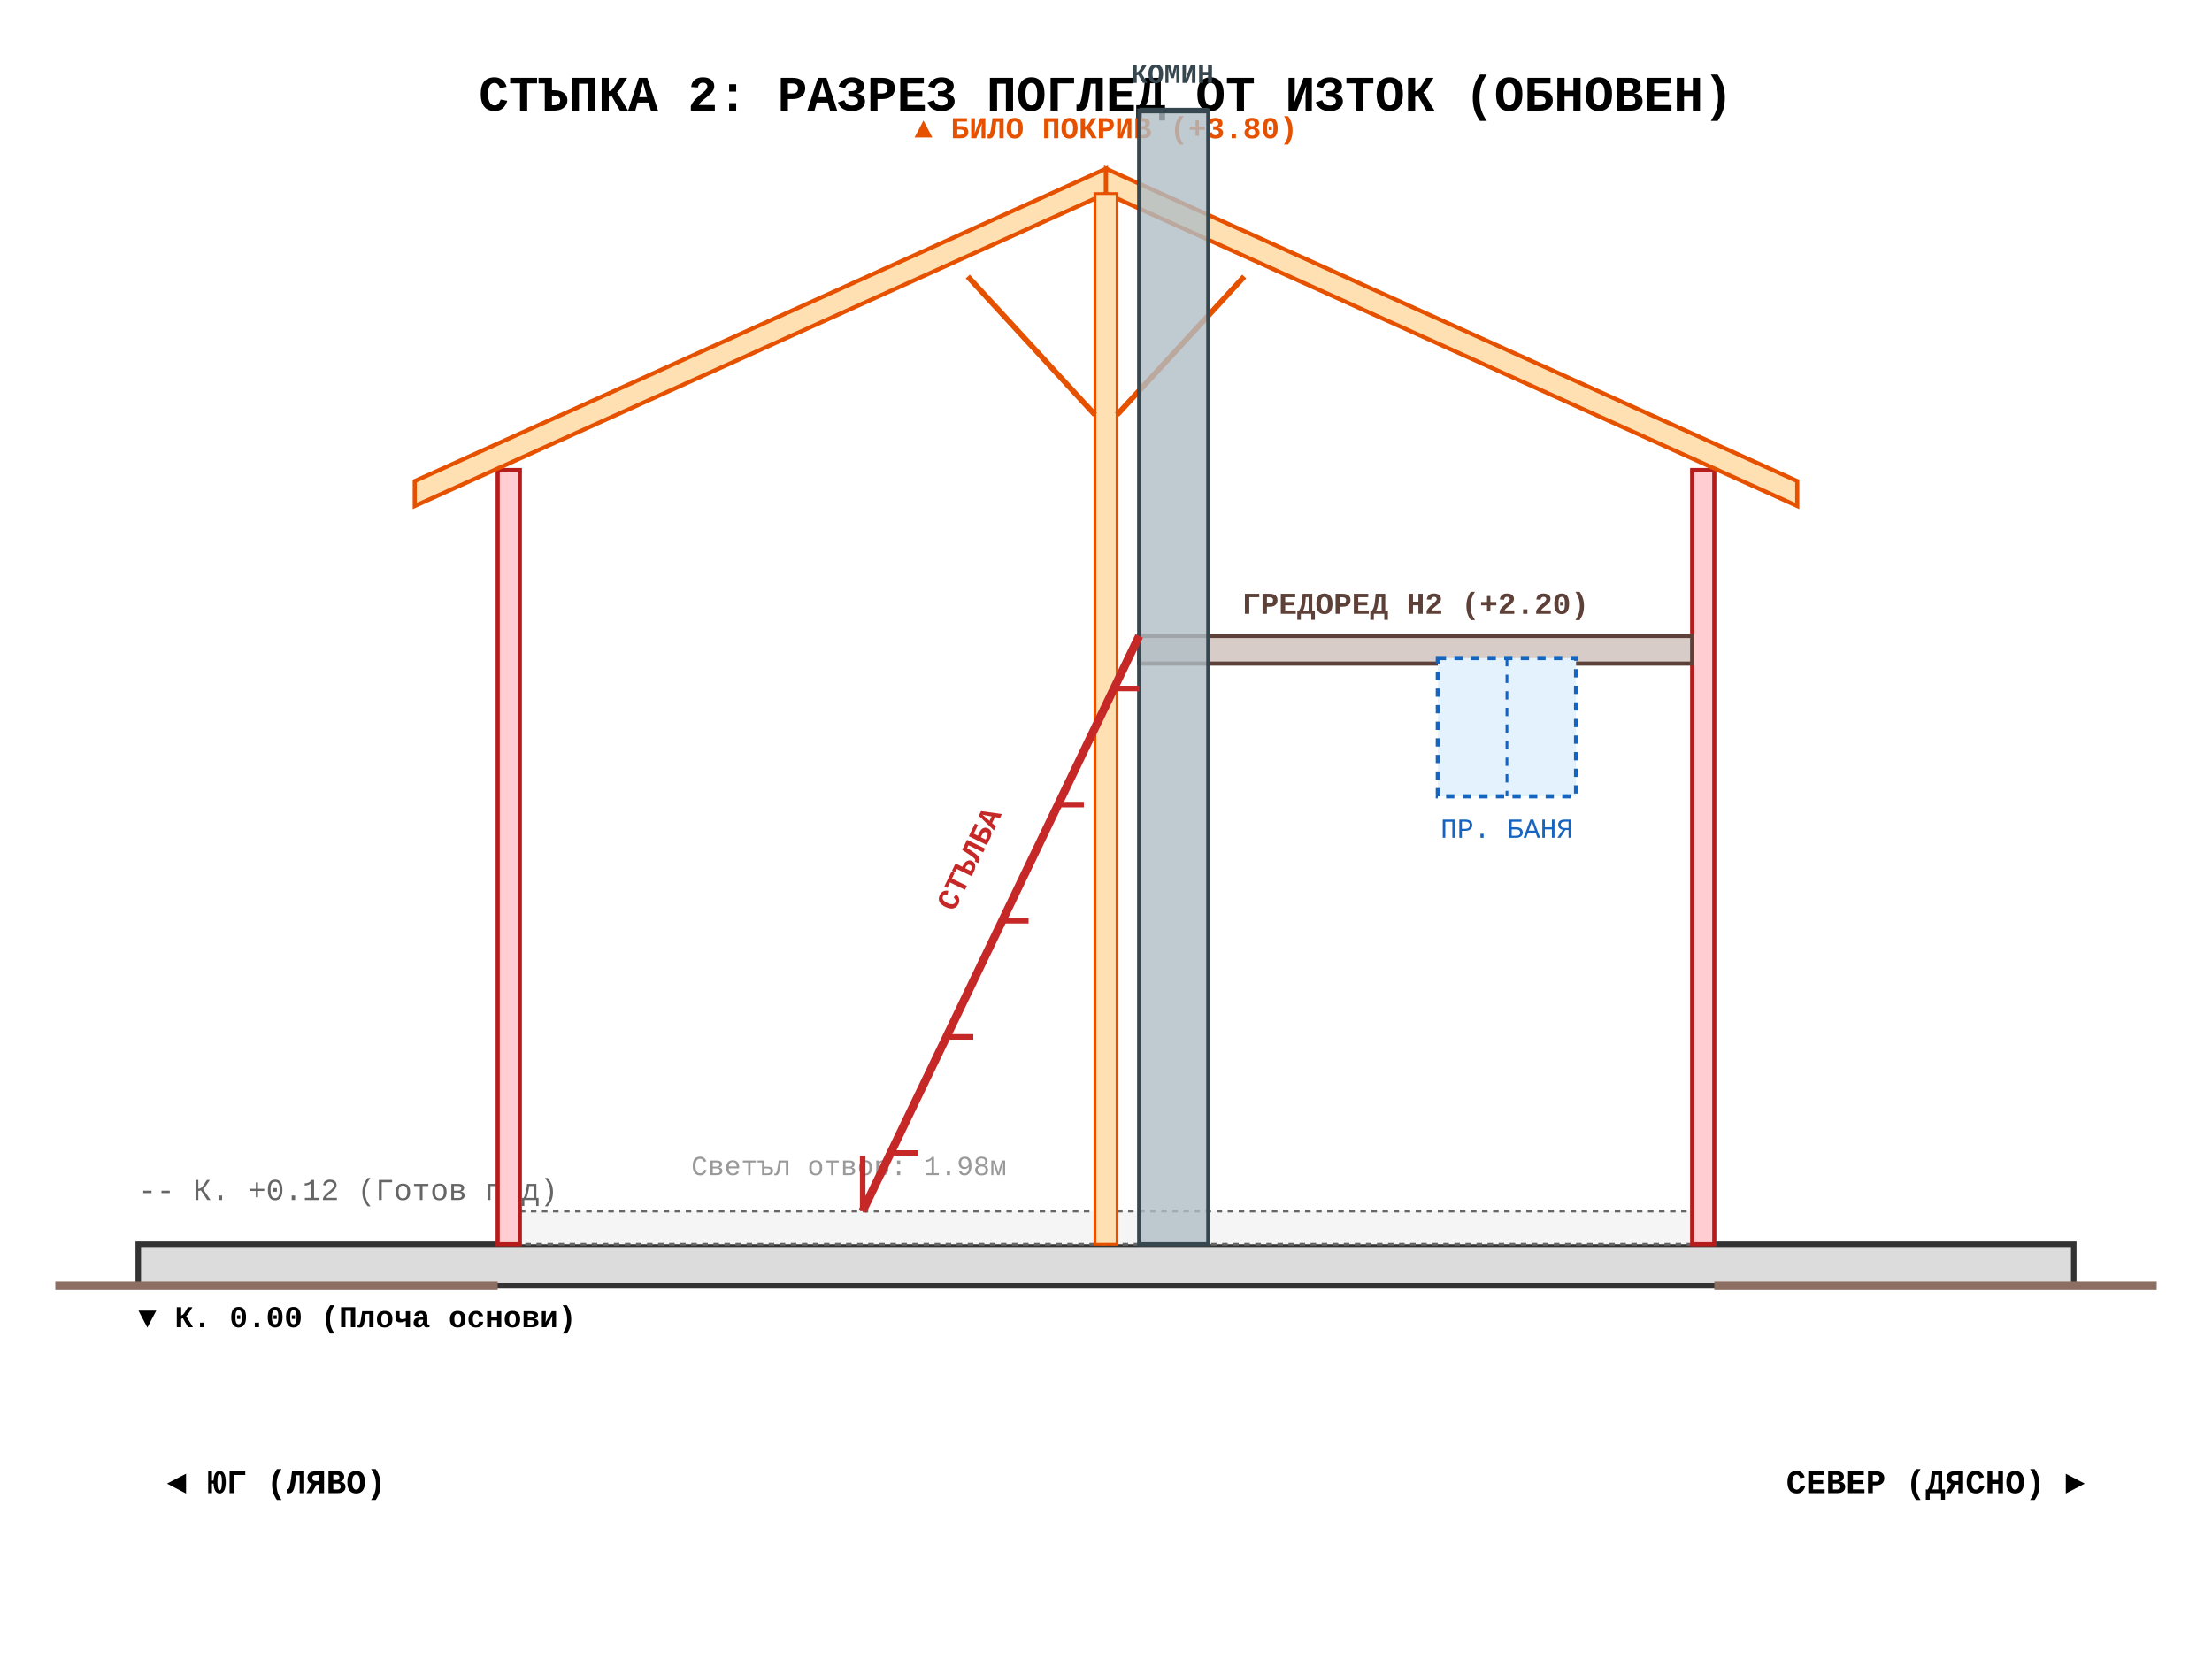
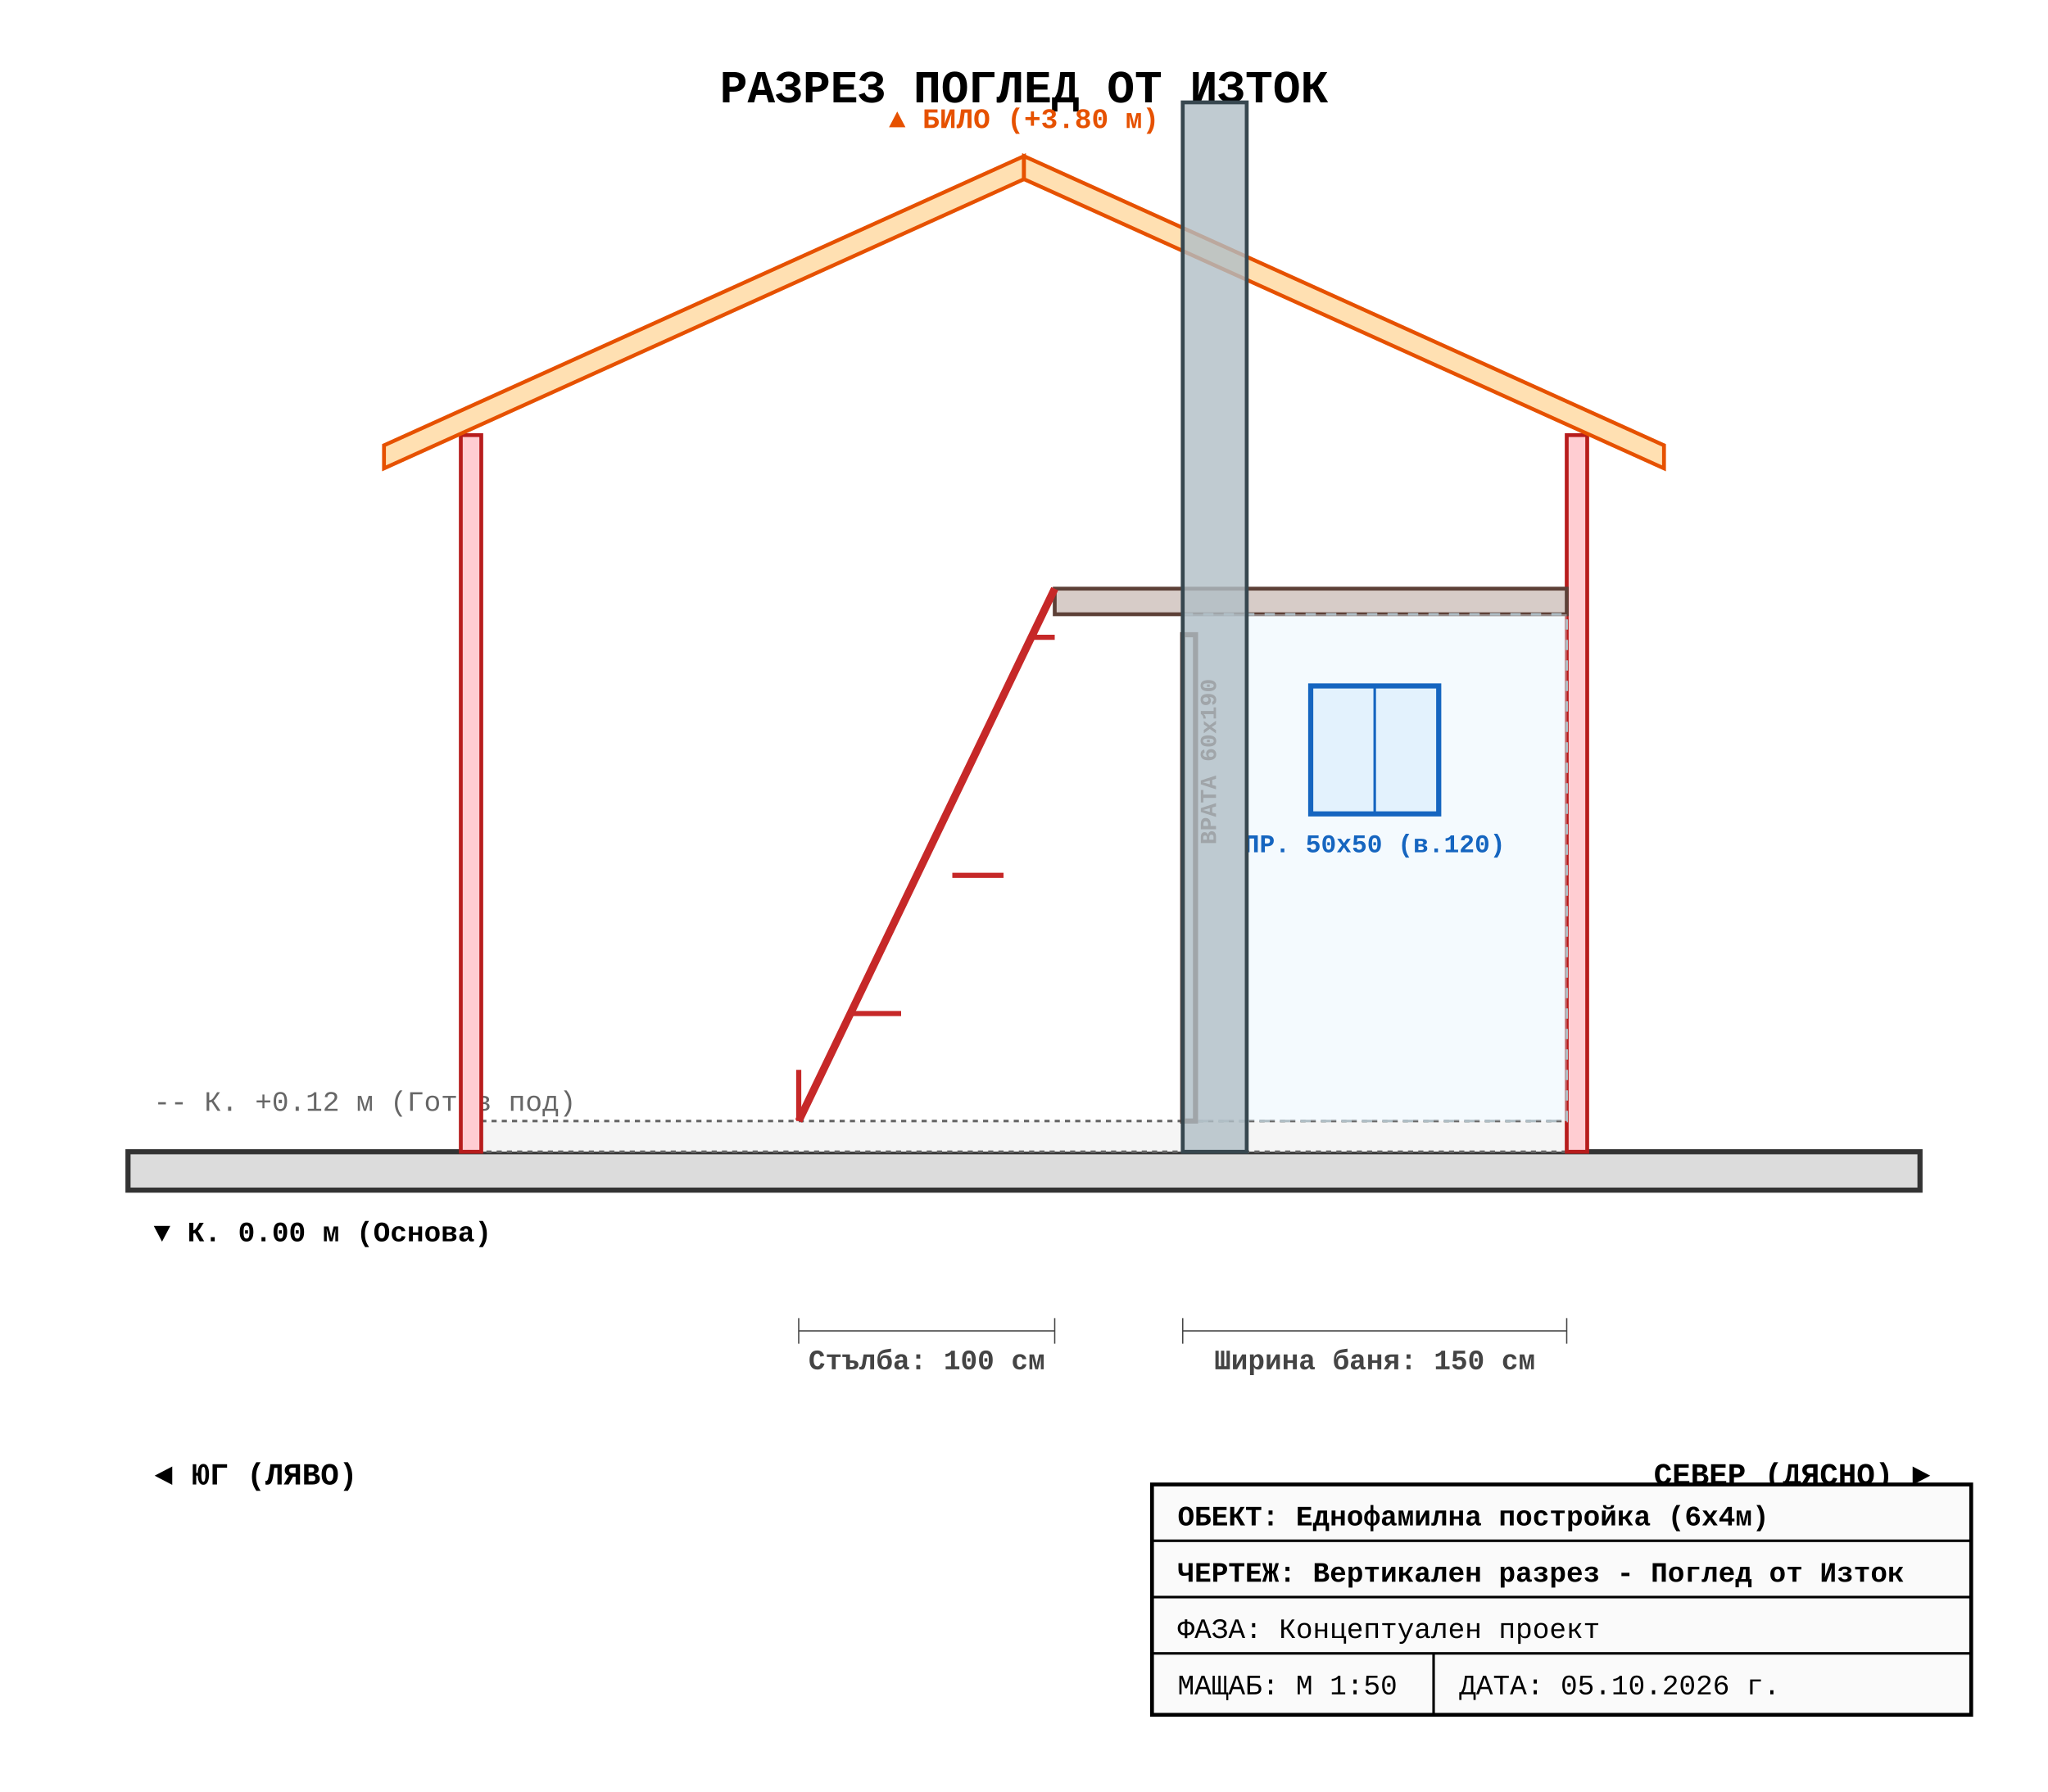
- <svg xmlns="http://www.w3.org/2000/svg" viewBox="0 0 800 600" width="100%" height="100%" style="background-color: #ffffff; font-family: 'Courier New', Courier, monospace;">
+ <svg xmlns="http://www.w3.org/2000/svg" viewBox="0 0 800 700" width="100%" height="100%" style="background-color: #ffffff; font-family: 'Courier New', Courier, monospace;">
  <g font-weight="bold" fill="#000">
-     <text x="400" y="40" font-size="18" text-anchor="middle">СТЪПКА 2: РАЗРЕЗ ПОГЛЕД ОТ ИЗТОК (ОБНОВЕН)</text>
-     <text x="100" y="540" font-size="12" text-anchor="middle">◄ ЮГ (ЛЯВО)</text>
-     <text x="700" y="540" font-size="12" text-anchor="middle">СЕВЕР (ДЯСНО) ►</text>
+     <text x="400" y="40" font-size="18" text-anchor="middle">РАЗРЕЗ ПОГЛЕД ОТ ИЗТОК</text>
+     <text x="100" y="580" font-size="12" text-anchor="middle">◄ ЮГ (ЛЯВО)</text>
+     <text x="700" y="580" font-size="12" text-anchor="middle">СЕВЕР (ДЯСНО) ►</text>
  </g>
  <rect x="50" y="450" width="700" height="15" fill="#dcdcdc" stroke="#333" stroke-width="2" />
-   <text x="50" y="480" font-size="11" fill="#000" font-weight="bold">▼ К. 0.00 (Плоча основи)</text>
+   <text x="60" y="485" font-size="11" font-weight="bold">▼ К. 0.00 м (Основа)</text>
  <rect x="188" y="438" width="424" height="12" fill="#f5f5f5" stroke="#666" stroke-width="1" stroke-dasharray="2,2" />
-   <text x="50" y="434" font-size="11" fill="#666">-- К. +0.12 (Готов под)</text>
-   <text x="250" y="425" font-size="10" fill="#999">Светъл отвор: 1.98м</text>
+   <text x="60" y="434" font-size="11" fill="#666">-- К. +0.12 м (Готов под)</text>
  <rect x="180" y="170" width="8" height="280" fill="#ffcdd2" stroke="#b71c1c" stroke-width="1.5" />
  <rect x="612" y="170" width="8" height="280" fill="#ffcdd2" stroke="#b71c1c" stroke-width="1.5" />
  <rect x="412" y="230" width="200" height="10" fill="#d7ccc8" stroke="#5d4037" stroke-width="1.5" />
-   <text x="512" y="222" font-size="11" fill="#5d4037" font-weight="bold" text-anchor="middle">ГРЕДОРЕД Н2 (+2.20)</text>
  <polygon points="150,174 400,61 400,70 150,183" fill="#ffe0b2" stroke="#e65100" stroke-width="1.5" />
  <polygon points="400,61 650,174 650,183 400,70" fill="#ffe0b2" stroke="#e65100" stroke-width="1.5" />
-   <text x="400" y="50" font-size="11" fill="#e65100" font-weight="bold" text-anchor="middle">▲ БИЛО ПОКРИВ (+3.80)</text>
-   <rect x="396" y="70" width="8" height="380" fill="#ffe0b2" stroke="#e65100" stroke-width="1" />
-   <line x1="396" y1="150" x2="350" y2="100" stroke="#e65100" stroke-width="2" />
-   <line x1="404" y1="150" x2="450" y2="100" stroke="#e65100" stroke-width="2" />
-   <rect x="520" y="238" width="50" height="50" fill="#e3f2fd" stroke="#1565c0" stroke-width="1.5" stroke-dasharray="3,3" />
-   <line x1="545" y1="238" x2="545" y2="288" stroke="#1565c0" stroke-width="1" stroke-dasharray="3,3" />
-   <text x="545" y="303" font-size="10" fill="#1565c0" text-anchor="middle">ПР. БАНЯ</text>
-   <rect x="412" y="40" width="25" height="410" fill="#b0bec5" stroke="#37474f" stroke-width="1.5" fill-opacity="0.8" />
-   <line x1="412" y1="40" x2="437" y2="40" stroke="#37474f" stroke-width="2" />
-   <text x="424" y="30" font-size="10" fill="#37474f" font-weight="bold" text-anchor="middle">КОМИН</text>
+   <text x="400" y="50" font-size="11" fill="#e65100" font-weight="bold" text-anchor="middle">▲ БИЛО (+3.80 м)</text>
+   <rect x="462" y="240" width="150" height="198" fill="#e3f2fd" stroke="#b0bec5" stroke-dasharray="4,4" fill-opacity="0.4" />
+   <rect x="462" y="248" width="5" height="190" fill="none" stroke="#5d4037" stroke-width="2" />
+   <text x="475" y="330" font-size="9" fill="#5d4037" font-weight="bold" transform="rotate(-90 475 330)">ВРАТА 60х190</text>
+   <rect x="512" y="268" width="50" height="50" fill="#e3f2fd" stroke="#1565c0" stroke-width="2" />
+   <line x1="537" y1="268" x2="537" y2="318" stroke="#1565c0" stroke-width="1" />
+   <text x="537" y="333" font-size="10" fill="#1565c0" font-weight="bold" text-anchor="middle">ПР. 50х50 (в.120)</text>
+   <rect x="462" y="40" width="25" height="410" fill="#b0bec5" stroke="#37474f" stroke-width="1.5" fill-opacity="0.8" />
  <g stroke="#c62828" stroke-width="2">
    <line x1="312" y1="438" x2="412" y2="230" stroke-width="3" />
    <line x1="312" y1="438" x2="312" y2="418" />
-     <line x1="322" y1="417" x2="332" y2="417" />
-     <line x1="342" y1="375" x2="352" y2="375" />
-     <line x1="362" y1="333" x2="372" y2="333" />
-     <line x1="382" y1="291" x2="392" y2="291" />
+     <line x1="332" y1="396" x2="352" y2="396" />
+     <line x1="372" y1="342" x2="392" y2="342" />
    <line x1="402" y1="249" x2="412" y2="249" />
  </g>
-   <text x="345" y="330" font-size="11" fill="#c62828" font-weight="bold" transform="rotate(-64 345 330)">СТЪЛБА</text>
-   <line x1="20" y1="465" x2="180" y2="465" stroke="#8d6e63" stroke-width="3" />
-   <line x1="620" y1="465" x2="780" y2="465" stroke="#8d6e63" stroke-width="3" />
+   <g font-size="11" fill="#444" stroke="#444" stroke-width="0.5">
+     <line x1="462" y1="520" x2="612" y2="520" />
+     <line x1="462" y1="515" x2="462" y2="525" />
+     <line x1="612" y1="515" x2="612" y2="525" />
+     <text x="537" y="535" stroke="none" text-anchor="middle" font-weight="bold">Ширина баня: 150 см</text>
+     <line x1="312" y1="520" x2="412" y2="520" />
+     <line x1="312" y1="515" x2="312" y2="525" />
+     <line x1="412" y1="515" x2="412" y2="525" />
+     <text x="362" y="535" stroke="none" text-anchor="middle" font-weight="bold">Стълба: 100 см</text>
+   </g>
+   <g transform="translate(450, 580)" font-size="11" fill="#000">
+     <rect x="0" y="0" width="320" height="90" fill="#fafafa" stroke="#000" stroke-width="1.5" />
+     <line x1="0" y1="22" x2="320" y2="22" stroke="#000" />
+     <line x1="0" y1="44" x2="320" y2="44" stroke="#000" />
+     <line x1="0" y1="66" x2="320" y2="66" stroke="#000" />
+     <line x1="110" y1="66" x2="110" y2="90" stroke="#000" />
+     <text x="10" y="16" font-weight="bold">ОБЕКТ: Еднофамилна постройка (6х4м)</text>
+     <text x="10" y="38" font-weight="bold">ЧЕРТЕЖ: Вертикален разрез - Поглед от Изток</text>
+     <text x="10" y="60">ФАЗА: Концептуален проект</text>
+     <text x="10" y="82">МАЩАБ: М 1:50</text>
+     <text x="120" y="82">ДАТА: 05.10.2026 г.</text>
+   </g>
</svg>
